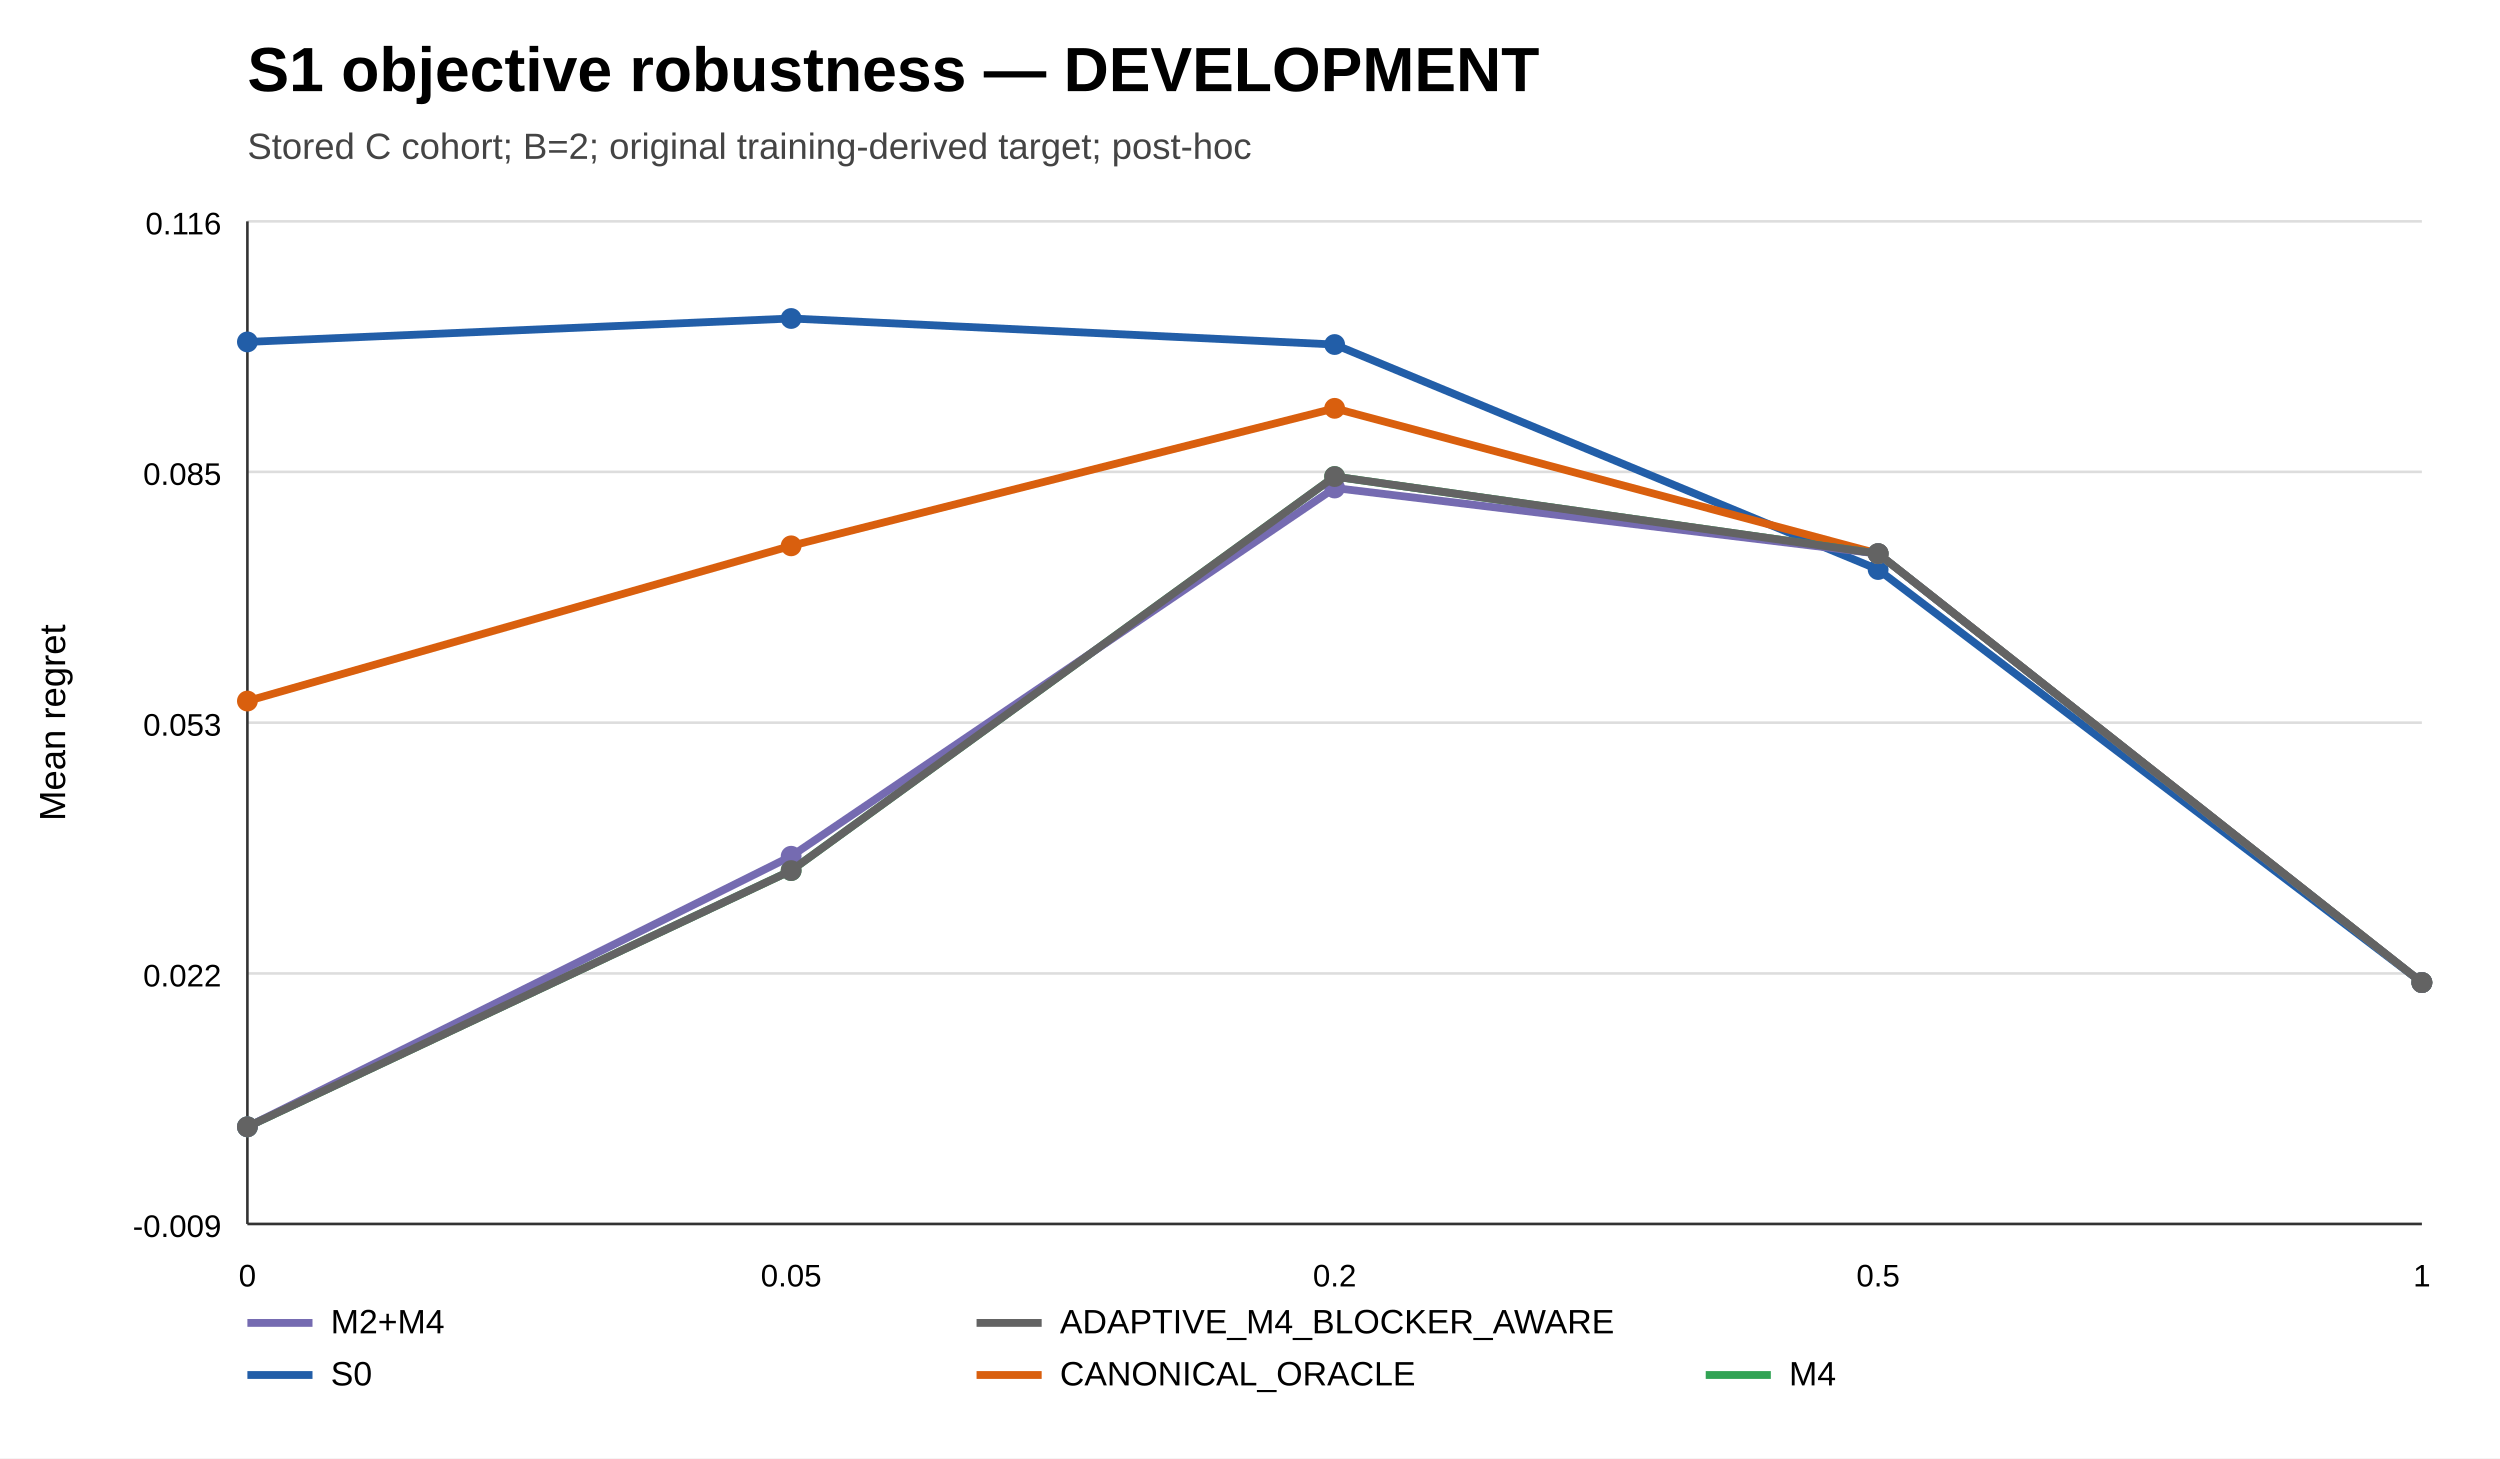
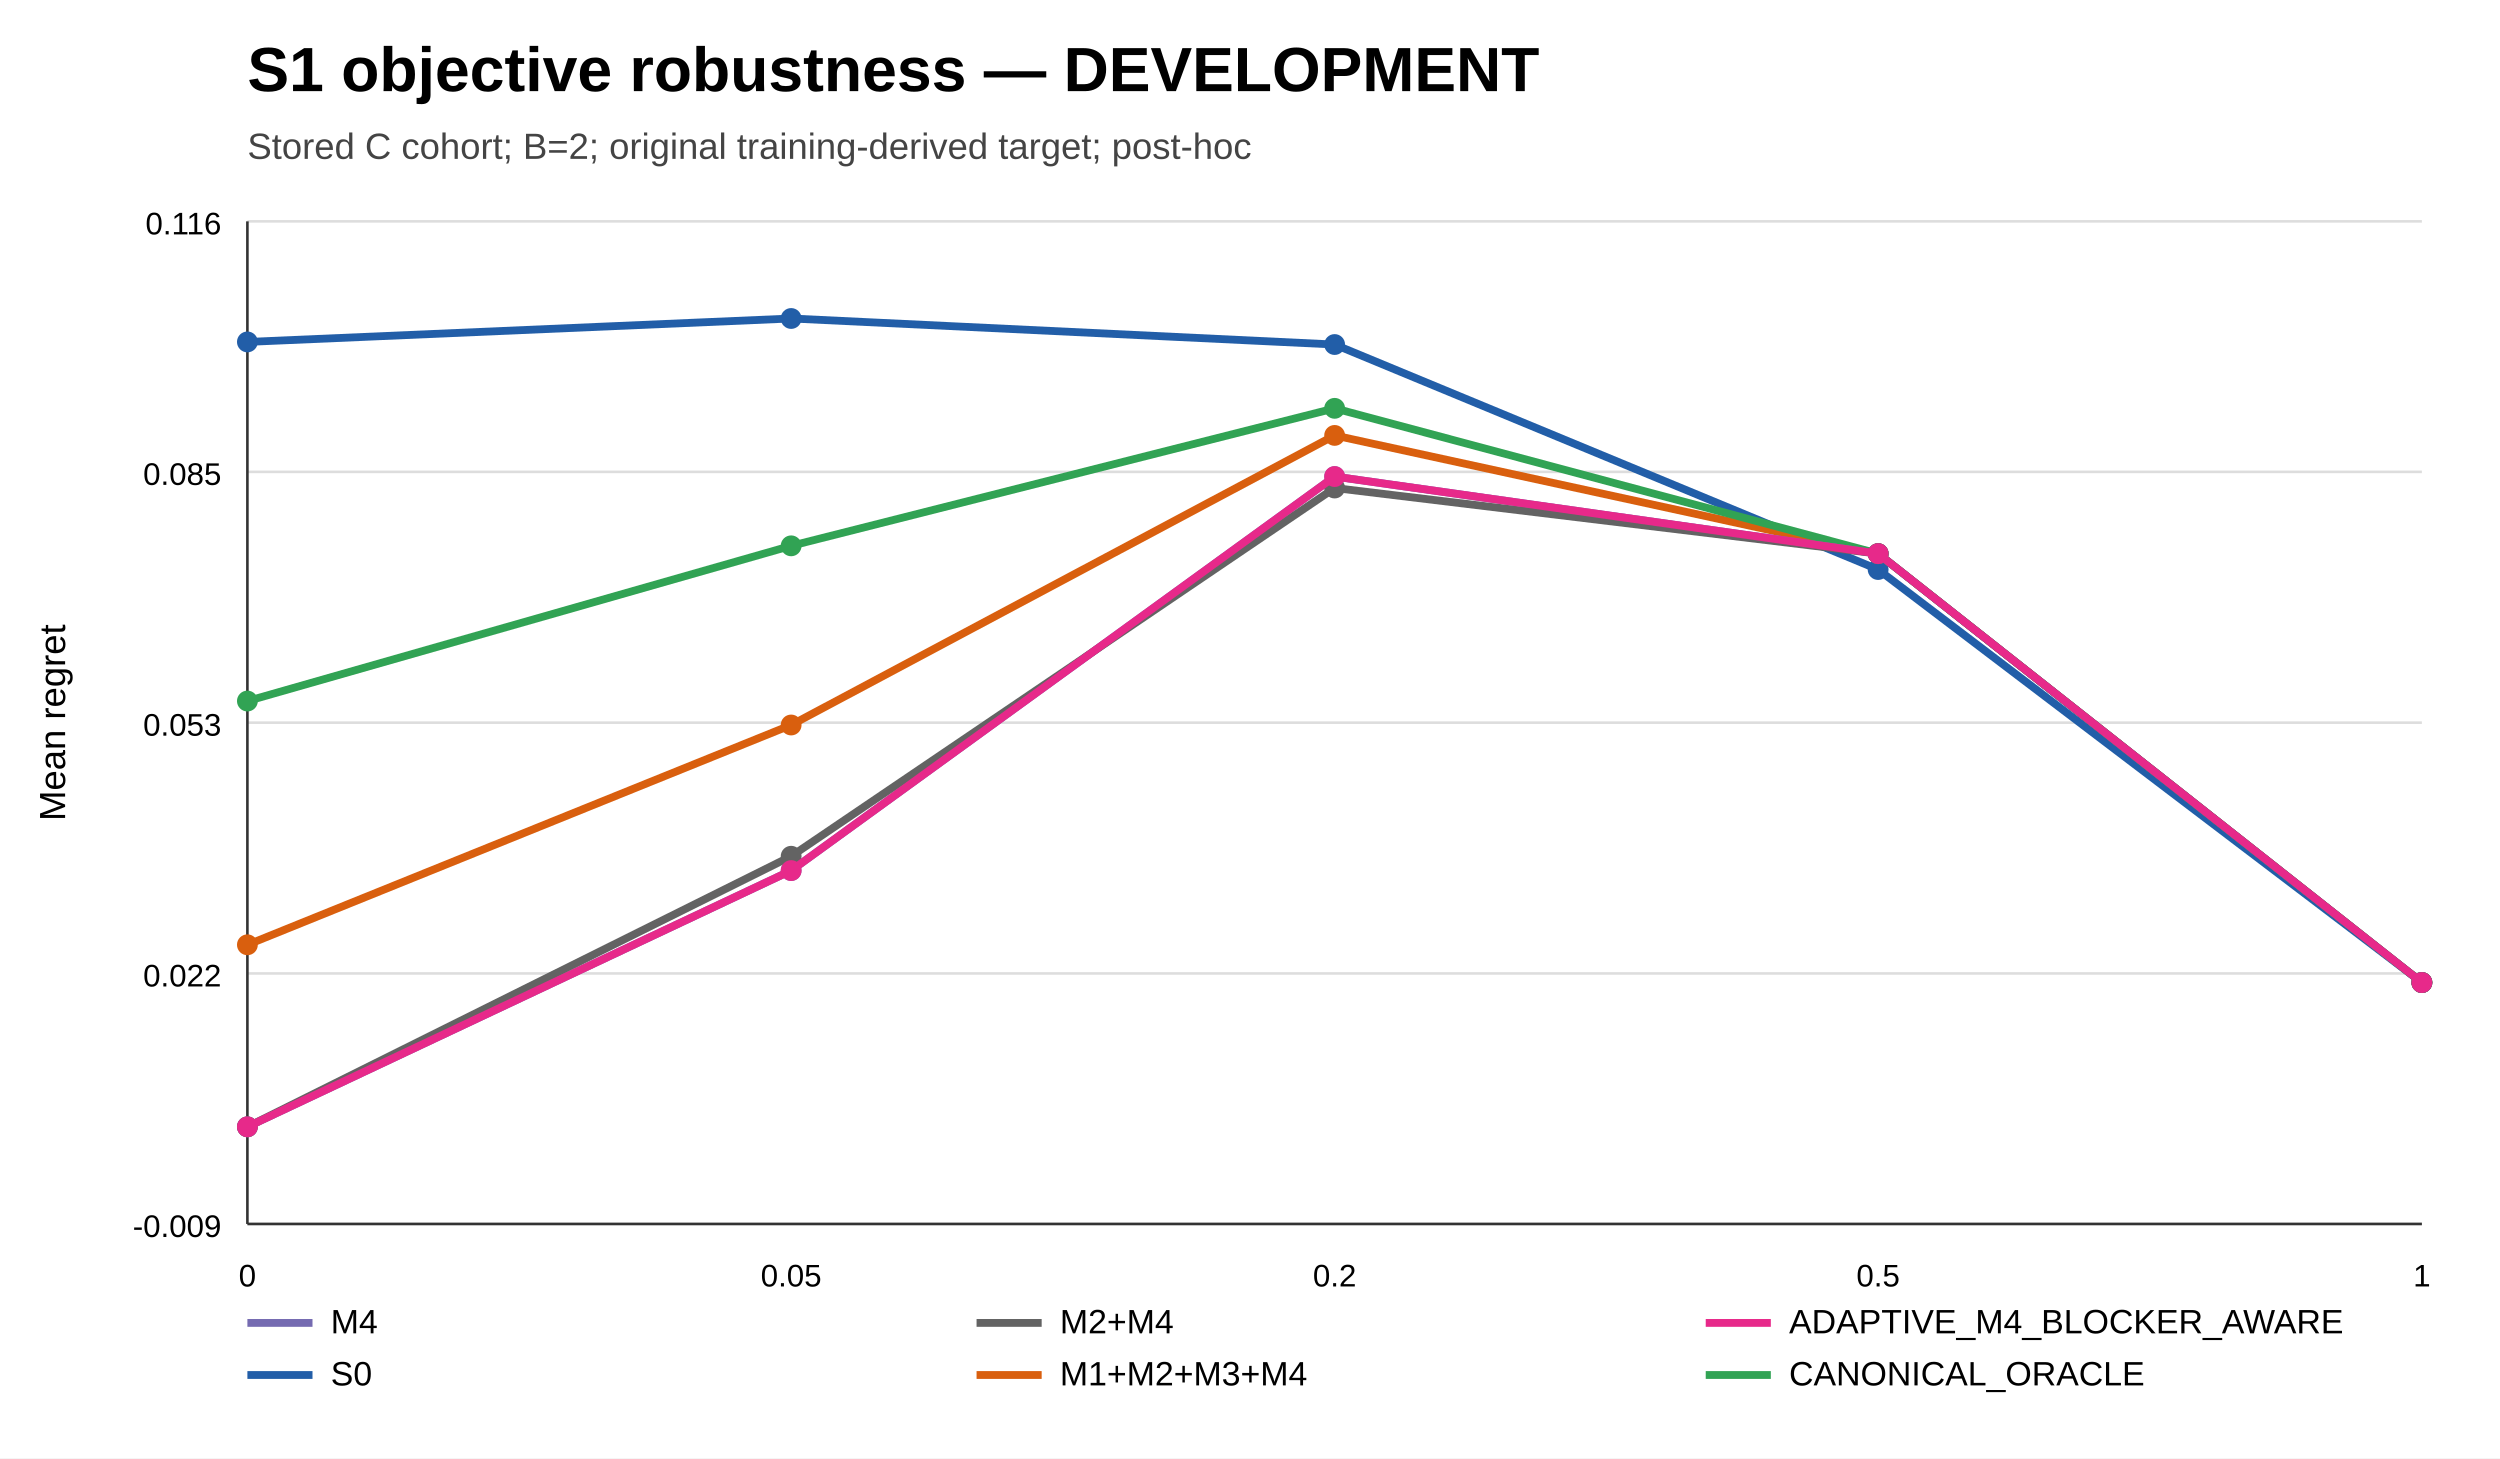
<svg xmlns="http://www.w3.org/2000/svg" width="960" height="560" viewBox="0 0 960 560">
  <rect width="100%" height="100%" fill="white" />
  <text x="95" y="35" font-family="Arial,sans-serif" font-size="24" font-weight="700">S1 objective robustness — DEVELOPMENT</text>
  <text x="95" y="61" font-family="Arial,sans-serif" font-size="14" fill="#444">Stored C cohort; B=2; original training-derived target; post-hoc</text>
  <line x1="95" y1="470.0" x2="930" y2="470.0" stroke="#ddd" />
  <text x="85" y="475.0" text-anchor="end" font-family="Arial" font-size="12">-0.009</text>
  <line x1="95" y1="373.8" x2="930" y2="373.8" stroke="#ddd" />
  <text x="85" y="378.8" text-anchor="end" font-family="Arial" font-size="12">0.022</text>
  <line x1="95" y1="277.5" x2="930" y2="277.5" stroke="#ddd" />
  <text x="85" y="282.5" text-anchor="end" font-family="Arial" font-size="12">0.053</text>
  <line x1="95" y1="181.2" x2="930" y2="181.2" stroke="#ddd" />
  <text x="85" y="186.2" text-anchor="end" font-family="Arial" font-size="12">0.085</text>
  <line x1="95" y1="85.0" x2="930" y2="85.0" stroke="#ddd" />
  <text x="85" y="90.0" text-anchor="end" font-family="Arial" font-size="12">0.116</text>
  <line x1="95" y1="85" x2="95" y2="470" stroke="#333" />
  <line x1="95" y1="470" x2="930" y2="470" stroke="#333" />
  <text x="95.0" y="494" text-anchor="middle" font-family="Arial" font-size="12">0</text>
  <text x="303.8" y="494" text-anchor="middle" font-family="Arial" font-size="12">0.05</text>
  <text x="512.5" y="494" text-anchor="middle" font-family="Arial" font-size="12">0.2</text>
  <text x="721.2" y="494" text-anchor="middle" font-family="Arial" font-size="12">0.5</text>
  <text x="930.0" y="494" text-anchor="middle" font-family="Arial" font-size="12">1</text>
  <polyline points="95.0,131.3 303.8,122.3 512.5,132.3 721.2,218.7 930.0,377.3" fill="none" stroke="#225ea8" stroke-width="3" />
  <circle cx="95.0" cy="131.3" r="4" fill="#225ea8" />
  <circle cx="303.8" cy="122.3" r="4" fill="#225ea8" />
  <circle cx="512.5" cy="132.3" r="4" fill="#225ea8" />
  <circle cx="721.2" cy="218.7" r="4" fill="#225ea8" />
  <circle cx="930.0" cy="377.3" r="4" fill="#225ea8" />
  <line x1="95" y1="528" x2="120" y2="528" stroke="#225ea8" stroke-width="3" />
  <text x="127" y="532" font-family="Arial" font-size="13">S0</text>
-   <polyline points="95.0,269.2 303.8,209.6 512.5,156.8 721.2,212.6 930.0,377.3" fill="none" stroke="#d95f0e" stroke-width="3" />
-   <circle cx="95.0" cy="269.2" r="4" fill="#d95f0e" />
-   <circle cx="303.8" cy="209.6" r="4" fill="#d95f0e" />
-   <circle cx="512.5" cy="156.8" r="4" fill="#d95f0e" />
+   <polyline points="95.0,362.8 303.8,278.4 512.5,167.2 721.2,212.6 930.0,377.3" fill="none" stroke="#d95f0e" stroke-width="3" />
+   <circle cx="95.0" cy="362.8" r="4" fill="#d95f0e" />
+   <circle cx="303.8" cy="278.4" r="4" fill="#d95f0e" />
+   <circle cx="512.5" cy="167.2" r="4" fill="#d95f0e" />
  <circle cx="721.2" cy="212.6" r="4" fill="#d95f0e" />
  <circle cx="930.0" cy="377.3" r="4" fill="#d95f0e" />
  <line x1="375" y1="528" x2="400" y2="528" stroke="#d95f0e" stroke-width="3" />
-   <text x="407" y="532" font-family="Arial" font-size="13">CANONICAL_ORACLE</text>
-   <polyline points="95.0,432.7 303.8,334.3 512.5,183.0 721.2,212.6 930.0,377.3" fill="none" stroke="#31a354" stroke-width="3" />
-   <circle cx="95.0" cy="432.7" r="4" fill="#31a354" />
-   <circle cx="303.8" cy="334.3" r="4" fill="#31a354" />
-   <circle cx="512.5" cy="183.0" r="4" fill="#31a354" />
+   <text x="407" y="532" font-family="Arial" font-size="13">M1+M2+M3+M4</text>
+   <polyline points="95.0,269.2 303.8,209.6 512.5,156.8 721.2,212.6 930.0,377.3" fill="none" stroke="#31a354" stroke-width="3" />
+   <circle cx="95.0" cy="269.2" r="4" fill="#31a354" />
+   <circle cx="303.8" cy="209.6" r="4" fill="#31a354" />
+   <circle cx="512.5" cy="156.8" r="4" fill="#31a354" />
  <circle cx="721.2" cy="212.6" r="4" fill="#31a354" />
  <circle cx="930.0" cy="377.3" r="4" fill="#31a354" />
  <line x1="655" y1="528" x2="680" y2="528" stroke="#31a354" stroke-width="3" />
-   <text x="687" y="532" font-family="Arial" font-size="13">M4</text>
-   <polyline points="95.0,432.7 303.8,328.8 512.5,187.4 721.2,212.6 930.0,377.3" fill="none" stroke="#756bb1" stroke-width="3" />
+   <text x="687" y="532" font-family="Arial" font-size="13">CANONICAL_ORACLE</text>
+   <polyline points="95.0,432.7 303.8,334.3 512.5,183.0 721.2,212.6 930.0,377.3" fill="none" stroke="#756bb1" stroke-width="3" />
  <circle cx="95.0" cy="432.7" r="4" fill="#756bb1" />
-   <circle cx="303.8" cy="328.8" r="4" fill="#756bb1" />
-   <circle cx="512.5" cy="187.4" r="4" fill="#756bb1" />
+   <circle cx="303.8" cy="334.3" r="4" fill="#756bb1" />
+   <circle cx="512.5" cy="183.0" r="4" fill="#756bb1" />
  <circle cx="721.2" cy="212.6" r="4" fill="#756bb1" />
  <circle cx="930.0" cy="377.3" r="4" fill="#756bb1" />
  <line x1="95" y1="508" x2="120" y2="508" stroke="#756bb1" stroke-width="3" />
-   <text x="127" y="512" font-family="Arial" font-size="13">M2+M4</text>
-   <polyline points="95.0,432.7 303.8,334.3 512.5,183.0 721.2,212.6 930.0,377.3" fill="none" stroke="#636363" stroke-width="3" />
+   <text x="127" y="512" font-family="Arial" font-size="13">M4</text>
+   <polyline points="95.0,432.7 303.8,328.8 512.5,187.4 721.2,212.6 930.0,377.3" fill="none" stroke="#636363" stroke-width="3" />
  <circle cx="95.0" cy="432.7" r="4" fill="#636363" />
-   <circle cx="303.8" cy="334.3" r="4" fill="#636363" />
-   <circle cx="512.5" cy="183.0" r="4" fill="#636363" />
+   <circle cx="303.8" cy="328.8" r="4" fill="#636363" />
+   <circle cx="512.5" cy="187.4" r="4" fill="#636363" />
  <circle cx="721.2" cy="212.6" r="4" fill="#636363" />
  <circle cx="930.0" cy="377.3" r="4" fill="#636363" />
  <line x1="375" y1="508" x2="400" y2="508" stroke="#636363" stroke-width="3" />
-   <text x="407" y="512" font-family="Arial" font-size="13">ADAPTIVE_M4_BLOCKER_AWARE</text>
+   <text x="407" y="512" font-family="Arial" font-size="13">M2+M4</text>
+   <polyline points="95.0,432.7 303.8,334.3 512.5,183.0 721.2,212.6 930.0,377.3" fill="none" stroke="#e7298a" stroke-width="3" />
+   <circle cx="95.0" cy="432.7" r="4" fill="#e7298a" />
+   <circle cx="303.8" cy="334.3" r="4" fill="#e7298a" />
+   <circle cx="512.5" cy="183.0" r="4" fill="#e7298a" />
+   <circle cx="721.2" cy="212.6" r="4" fill="#e7298a" />
+   <circle cx="930.0" cy="377.3" r="4" fill="#e7298a" />
+   <line x1="655" y1="508" x2="680" y2="508" stroke="#e7298a" stroke-width="3" />
+   <text x="687" y="512" font-family="Arial" font-size="13">ADAPTIVE_M4_BLOCKER_AWARE</text>
  <text x="25" y="277.5" transform="rotate(-90 25 277.5)" text-anchor="middle" font-family="Arial" font-size="14">Mean regret</text>
</svg>
